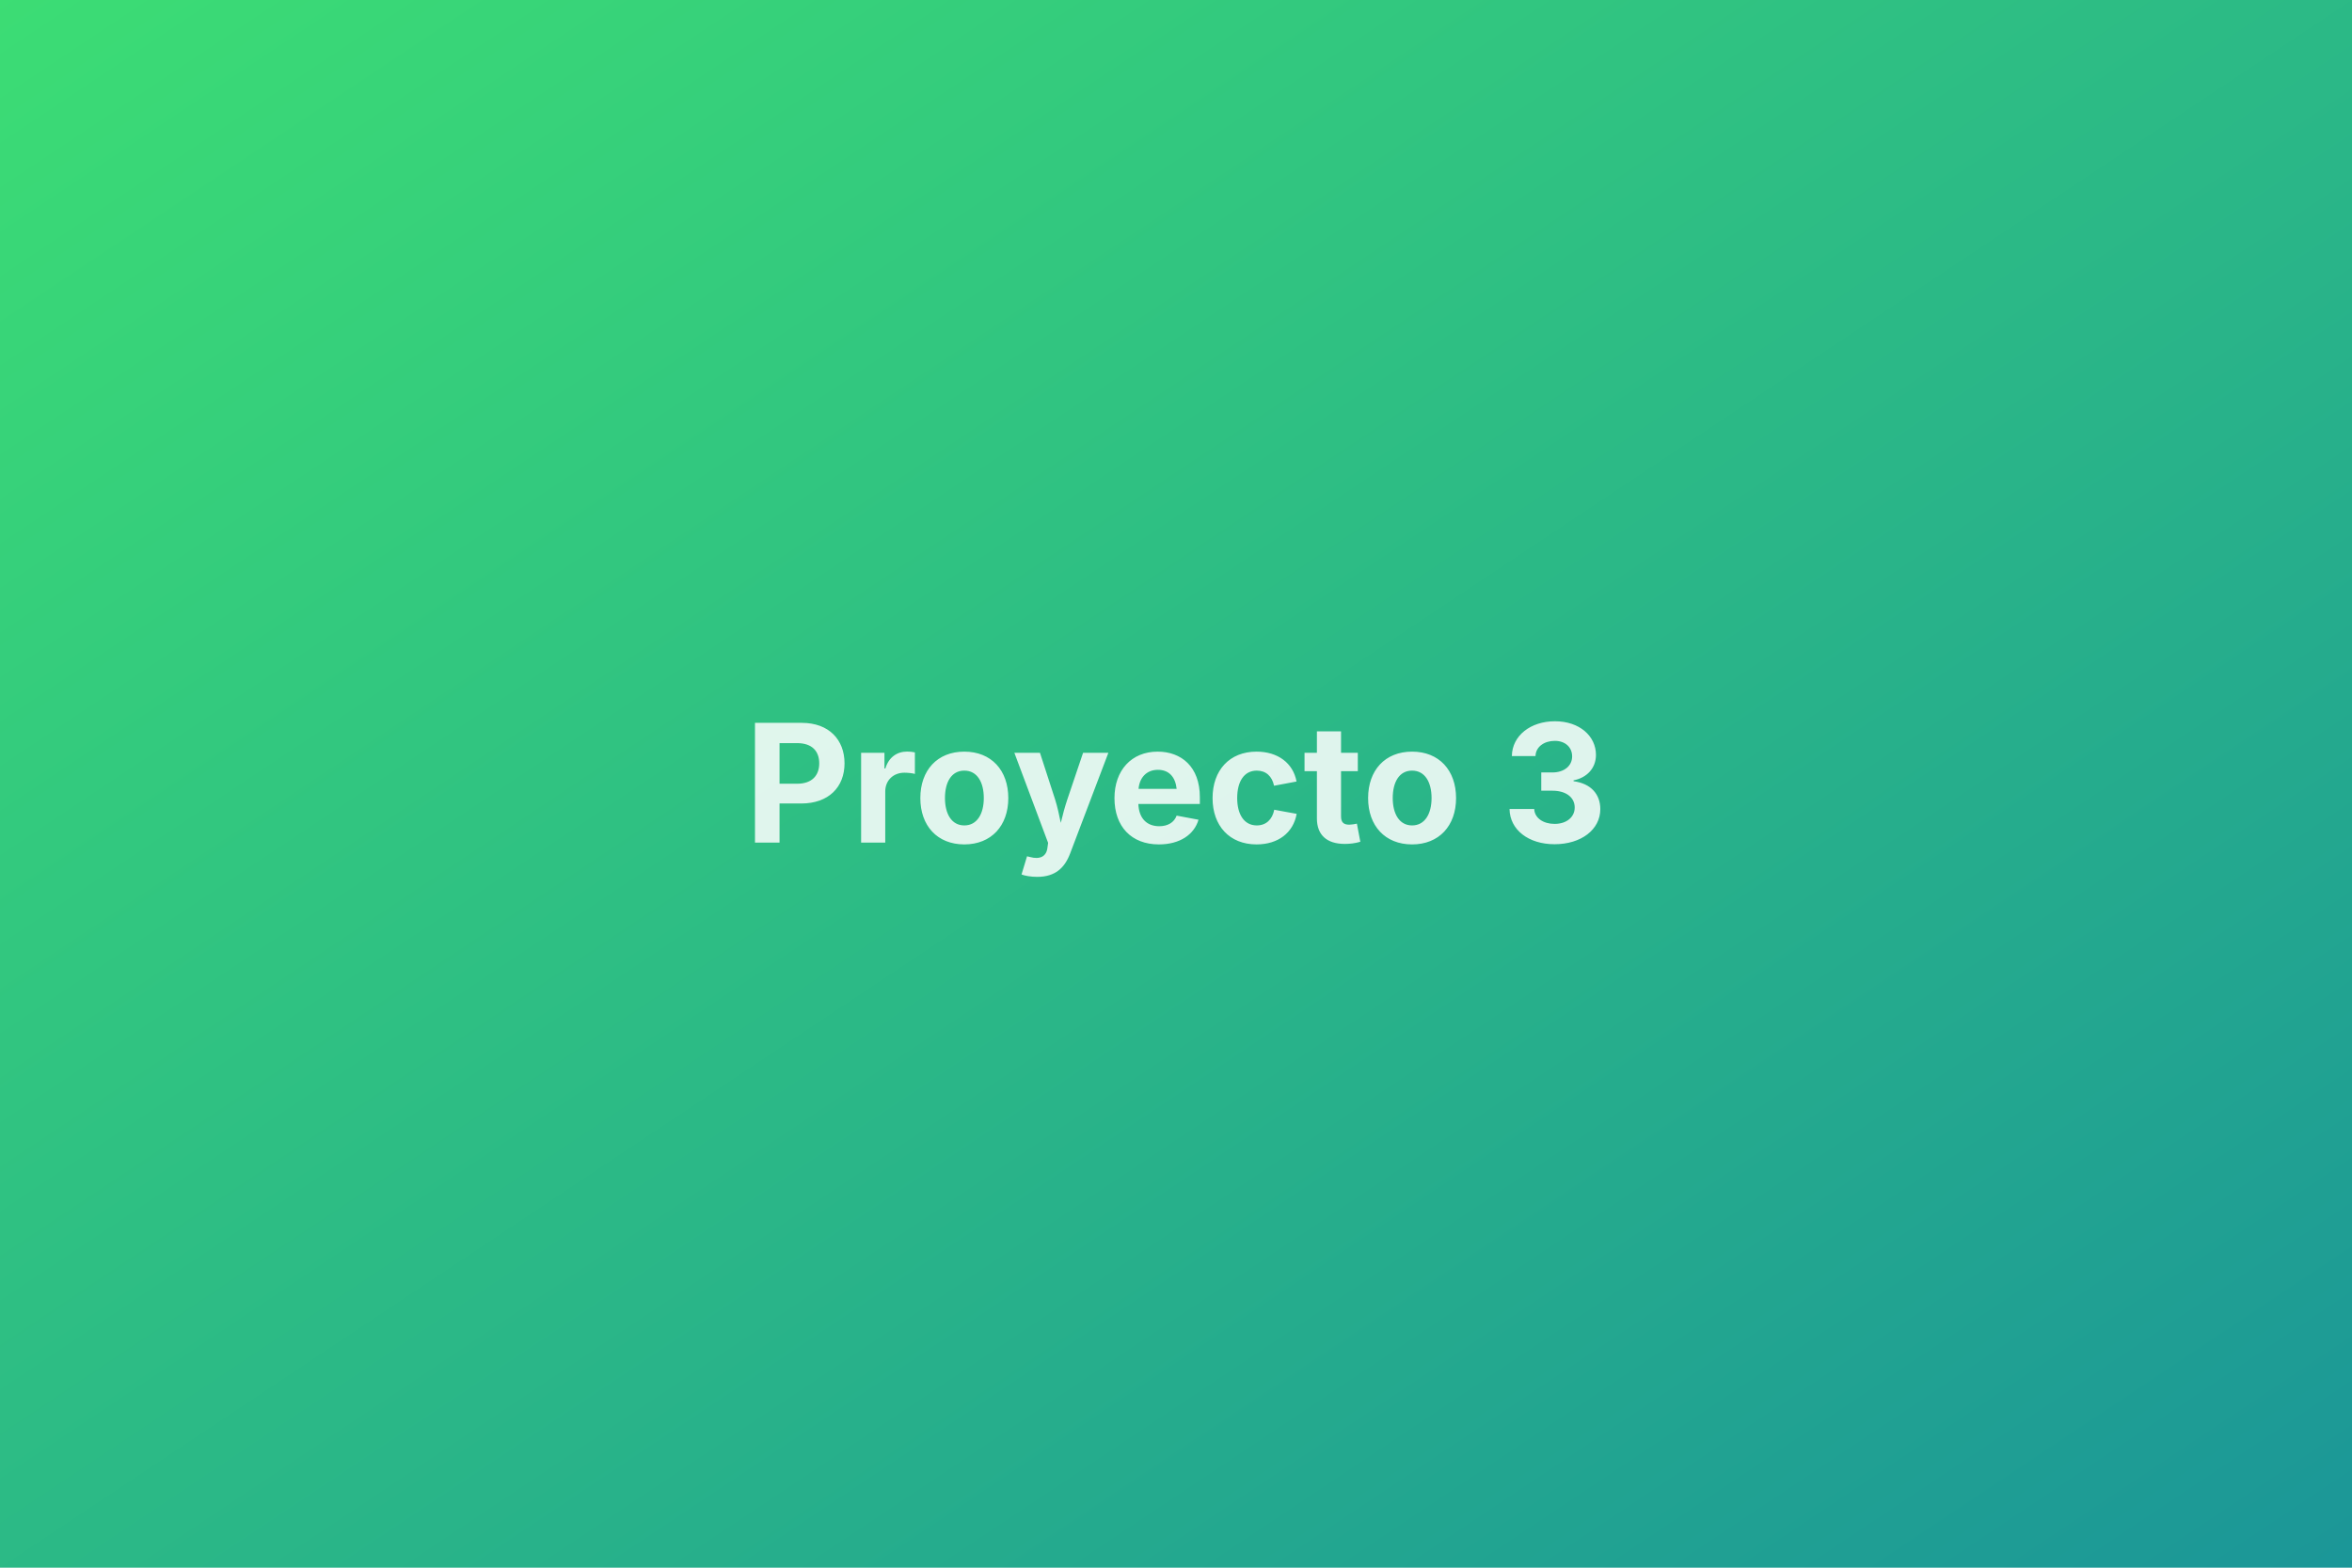
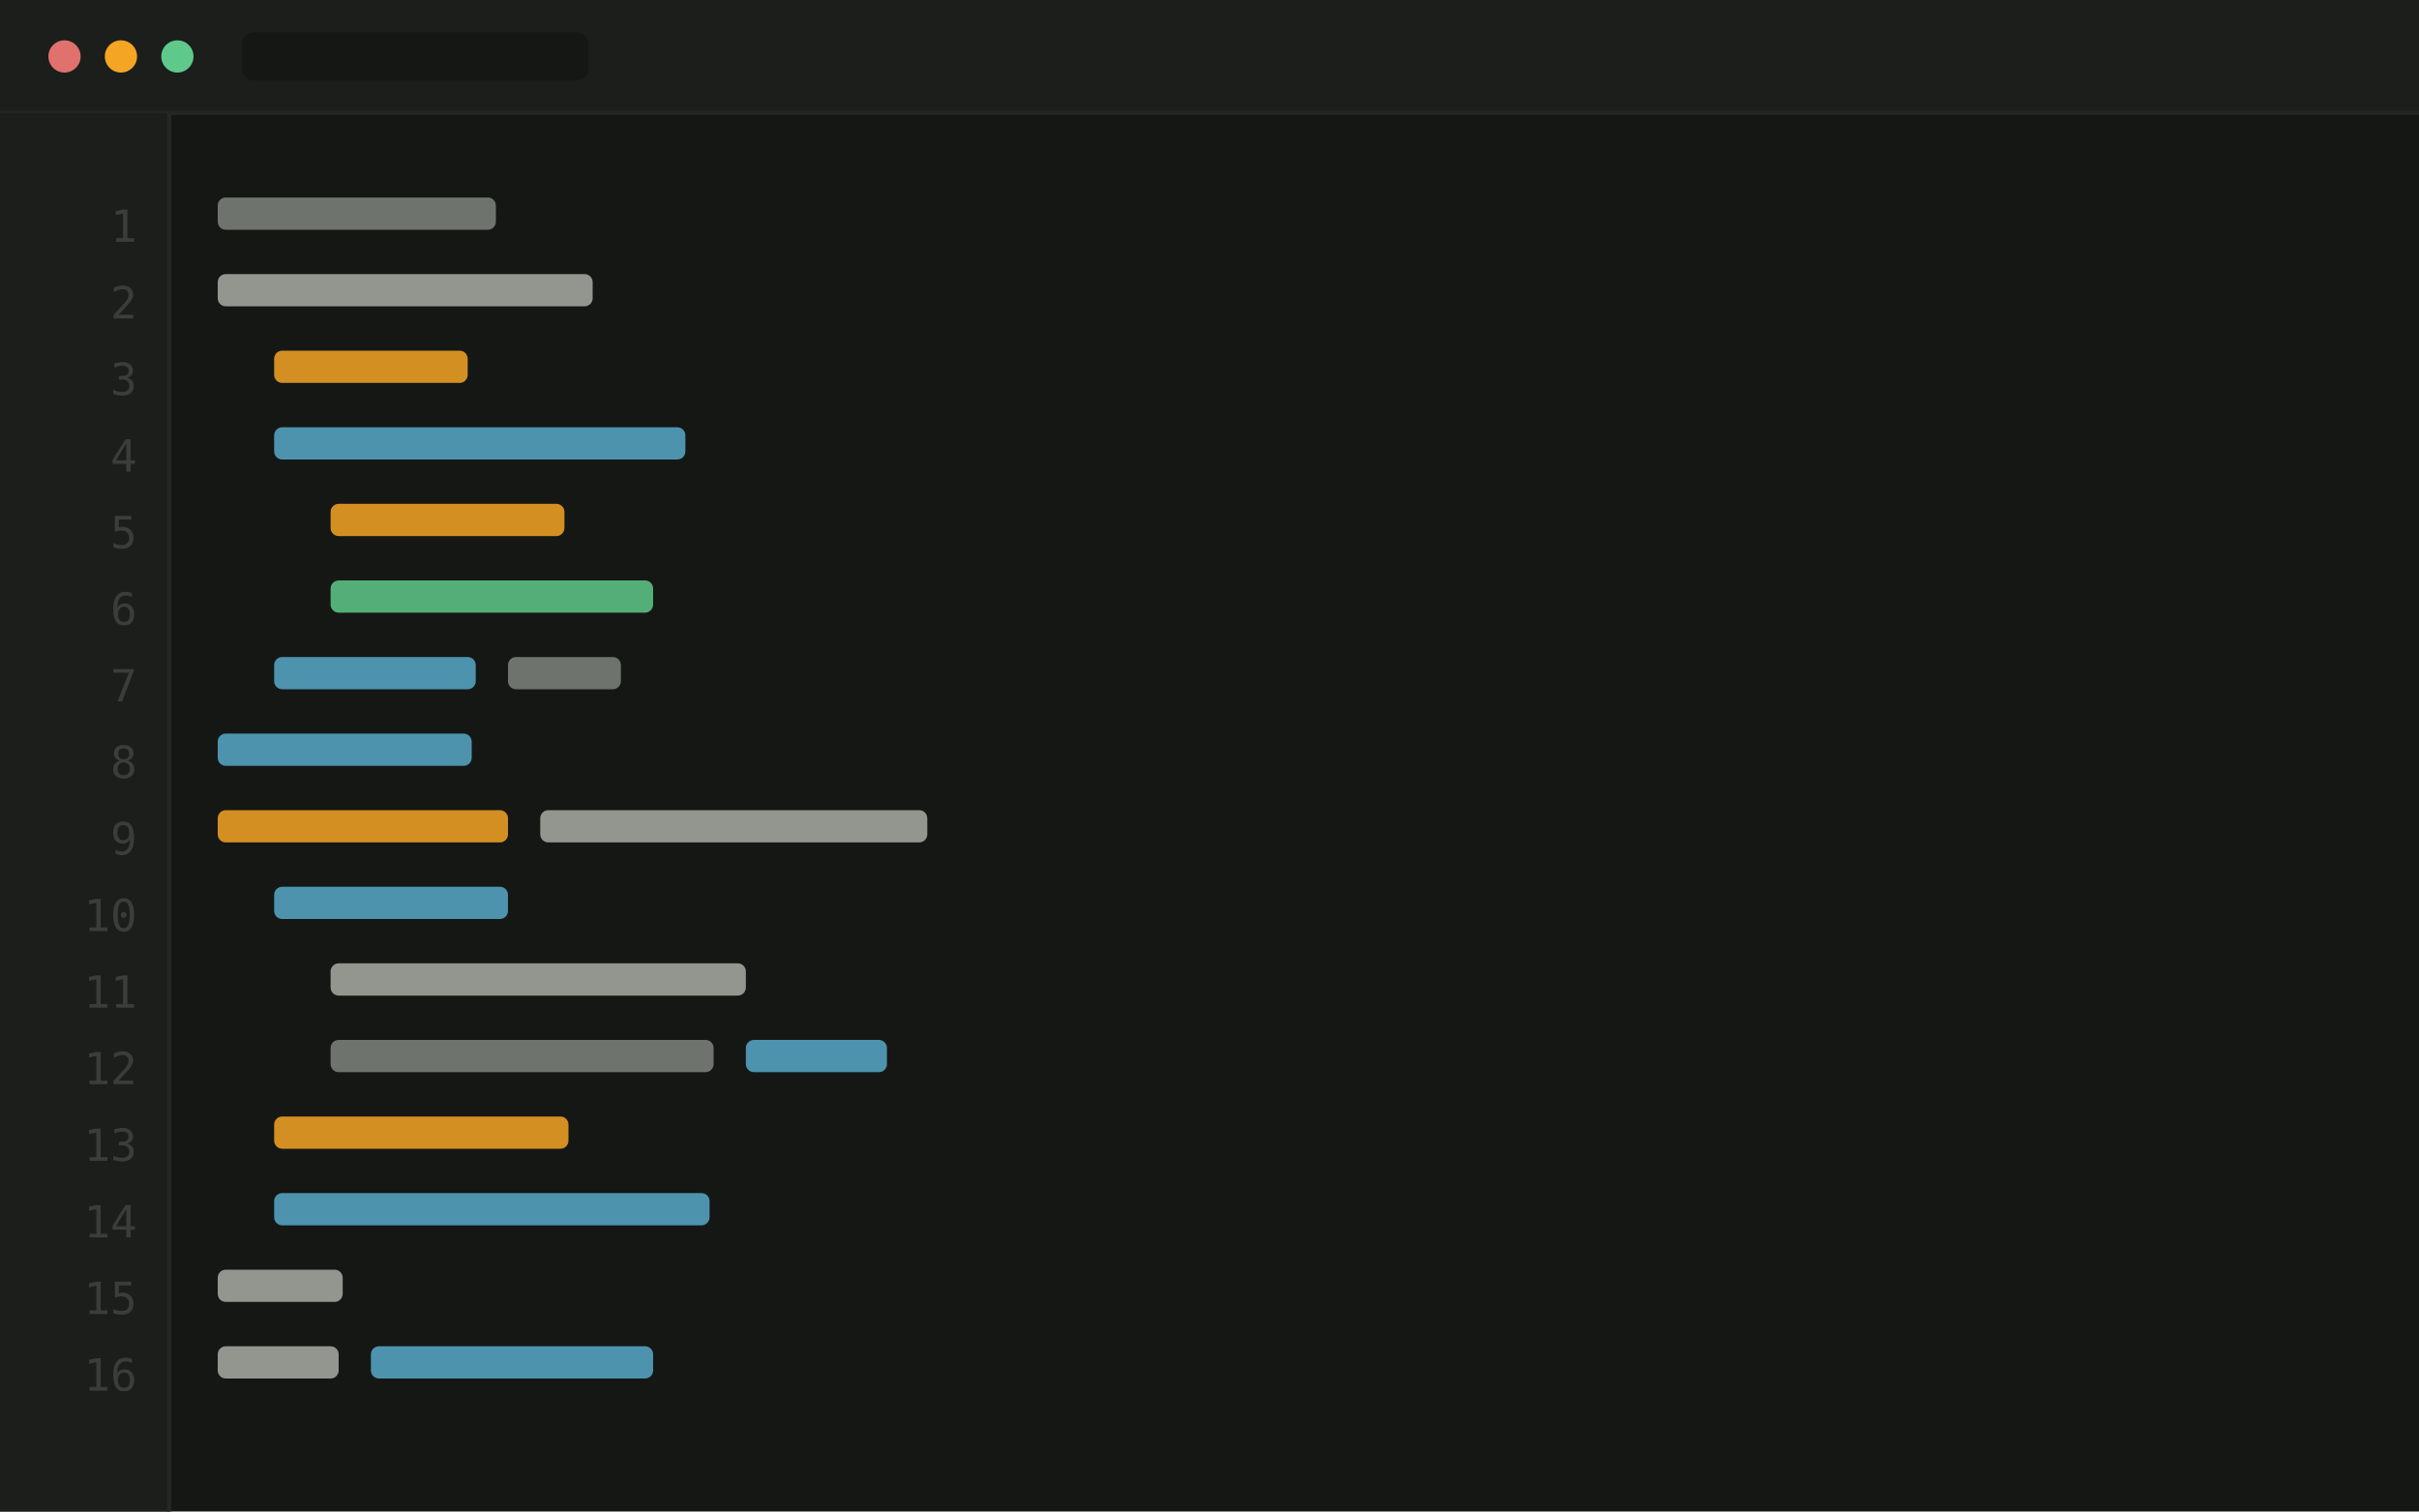
- <svg xmlns="http://www.w3.org/2000/svg" viewBox="0 0 600 400" role="img" aria-label="Vista previa del proyecto 3">
-   <defs>
-     <linearGradient id="g3" x1="0" y1="0" x2="1" y2="1">
-       <stop offset="0%" stop-color="hsl(141 70% 55%)" />
-       <stop offset="100%" stop-color="hsl(181 70% 35%)" />
-     </linearGradient>
-   </defs>
-   <rect width="600" height="400" fill="url(#g3)" />
-   <text x="300" y="215" font-family="Inter, system-ui, sans-serif" font-size="42" font-weight="700" fill="rgba(255,255,255,.85)" text-anchor="middle">Proyecto 3</text>
+ <svg xmlns="http://www.w3.org/2000/svg" viewBox="0 0 600 375" width="600" height="375" role="img" aria-label="Vista de código del proyecto 3">
+   <rect width="600" height="375" fill="#151715" />
+   <rect x="0" y="0" width="600" height="28" fill="#1b1e1b" />
+   <line x1="0" y1="28" x2="600" y2="28" stroke="#242724" />
+   <circle cx="16" cy="14" r="4" fill="#e0716c" />
+   <circle cx="30" cy="14" r="4" fill="#f5a524" />
+   <circle cx="44" cy="14" r="4" fill="#5ec98a" />
+   <rect x="60" y="8" width="86" height="12" rx="3" fill="#151715" />
+   <rect x="0" y="28" width="42" height="347" fill="#1b1e1b" />
+   <line x1="42" y1="28" x2="42" y2="375" stroke="#242724" />
+   <text x="34" y="60" font-family="monospace" font-size="11" fill="#3a3e39" text-anchor="end">1</text>
+   <rect x="54" y="49" width="69" height="8" rx="2" fill="#7e857c" opacity="0.85" />
+   <text x="34" y="79" font-family="monospace" font-size="11" fill="#3a3e39" text-anchor="end">2</text>
+   <rect x="54" y="68" width="93" height="8" rx="2" fill="#a8ada4" opacity="0.85" />
+   <text x="34" y="98" font-family="monospace" font-size="11" fill="#3a3e39" text-anchor="end">3</text>
+   <rect x="68" y="87" width="48" height="8" rx="2" fill="#f5a524" opacity="0.85" />
+   <text x="34" y="117" font-family="monospace" font-size="11" fill="#3a3e39" text-anchor="end">4</text>
+   <rect x="68" y="106" width="102" height="8" rx="2" fill="#57a9c9" opacity="0.85" />
+   <text x="34" y="136" font-family="monospace" font-size="11" fill="#3a3e39" text-anchor="end">5</text>
+   <rect x="82" y="125" width="58" height="8" rx="2" fill="#f5a524" opacity="0.85" />
+   <text x="34" y="155" font-family="monospace" font-size="11" fill="#3a3e39" text-anchor="end">6</text>
+   <rect x="82" y="144" width="80" height="8" rx="2" fill="#5ec98a" opacity="0.85" />
+   <text x="34" y="174" font-family="monospace" font-size="11" fill="#3a3e39" text-anchor="end">7</text>
+   <rect x="68" y="163" width="50" height="8" rx="2" fill="#57a9c9" opacity="0.85" />
+   <rect x="126" y="163" width="28" height="8" rx="2" fill="#7e857c" opacity="0.85" />
+   <text x="34" y="193" font-family="monospace" font-size="11" fill="#3a3e39" text-anchor="end">8</text>
+   <rect x="54" y="182" width="63" height="8" rx="2" fill="#57a9c9" opacity="0.85" />
+   <text x="34" y="212" font-family="monospace" font-size="11" fill="#3a3e39" text-anchor="end">9</text>
+   <rect x="54" y="201" width="72" height="8" rx="2" fill="#f5a524" opacity="0.85" />
+   <rect x="134" y="201" width="96" height="8" rx="2" fill="#a8ada4" opacity="0.85" />
+   <text x="34" y="231" font-family="monospace" font-size="11" fill="#3a3e39" text-anchor="end">10</text>
+   <rect x="68" y="220" width="58" height="8" rx="2" fill="#57a9c9" opacity="0.85" />
+   <text x="34" y="250" font-family="monospace" font-size="11" fill="#3a3e39" text-anchor="end">11</text>
+   <rect x="82" y="239" width="103" height="8" rx="2" fill="#a8ada4" opacity="0.85" />
+   <text x="34" y="269" font-family="monospace" font-size="11" fill="#3a3e39" text-anchor="end">12</text>
+   <rect x="82" y="258" width="95" height="8" rx="2" fill="#7e857c" opacity="0.85" />
+   <rect x="185" y="258" width="35" height="8" rx="2" fill="#57a9c9" opacity="0.85" />
+   <text x="34" y="288" font-family="monospace" font-size="11" fill="#3a3e39" text-anchor="end">13</text>
+   <rect x="68" y="277" width="73" height="8" rx="2" fill="#f5a524" opacity="0.85" />
+   <text x="34" y="307" font-family="monospace" font-size="11" fill="#3a3e39" text-anchor="end">14</text>
+   <rect x="68" y="296" width="108" height="8" rx="2" fill="#57a9c9" opacity="0.85" />
+   <text x="34" y="326" font-family="monospace" font-size="11" fill="#3a3e39" text-anchor="end">15</text>
+   <rect x="54" y="315" width="31" height="8" rx="2" fill="#a8ada4" opacity="0.85" />
+   <text x="34" y="345" font-family="monospace" font-size="11" fill="#3a3e39" text-anchor="end">16</text>
+   <rect x="54" y="334" width="30" height="8" rx="2" fill="#a8ada4" opacity="0.85" />
+   <rect x="92" y="334" width="70" height="8" rx="2" fill="#57a9c9" opacity="0.85" />
</svg>
